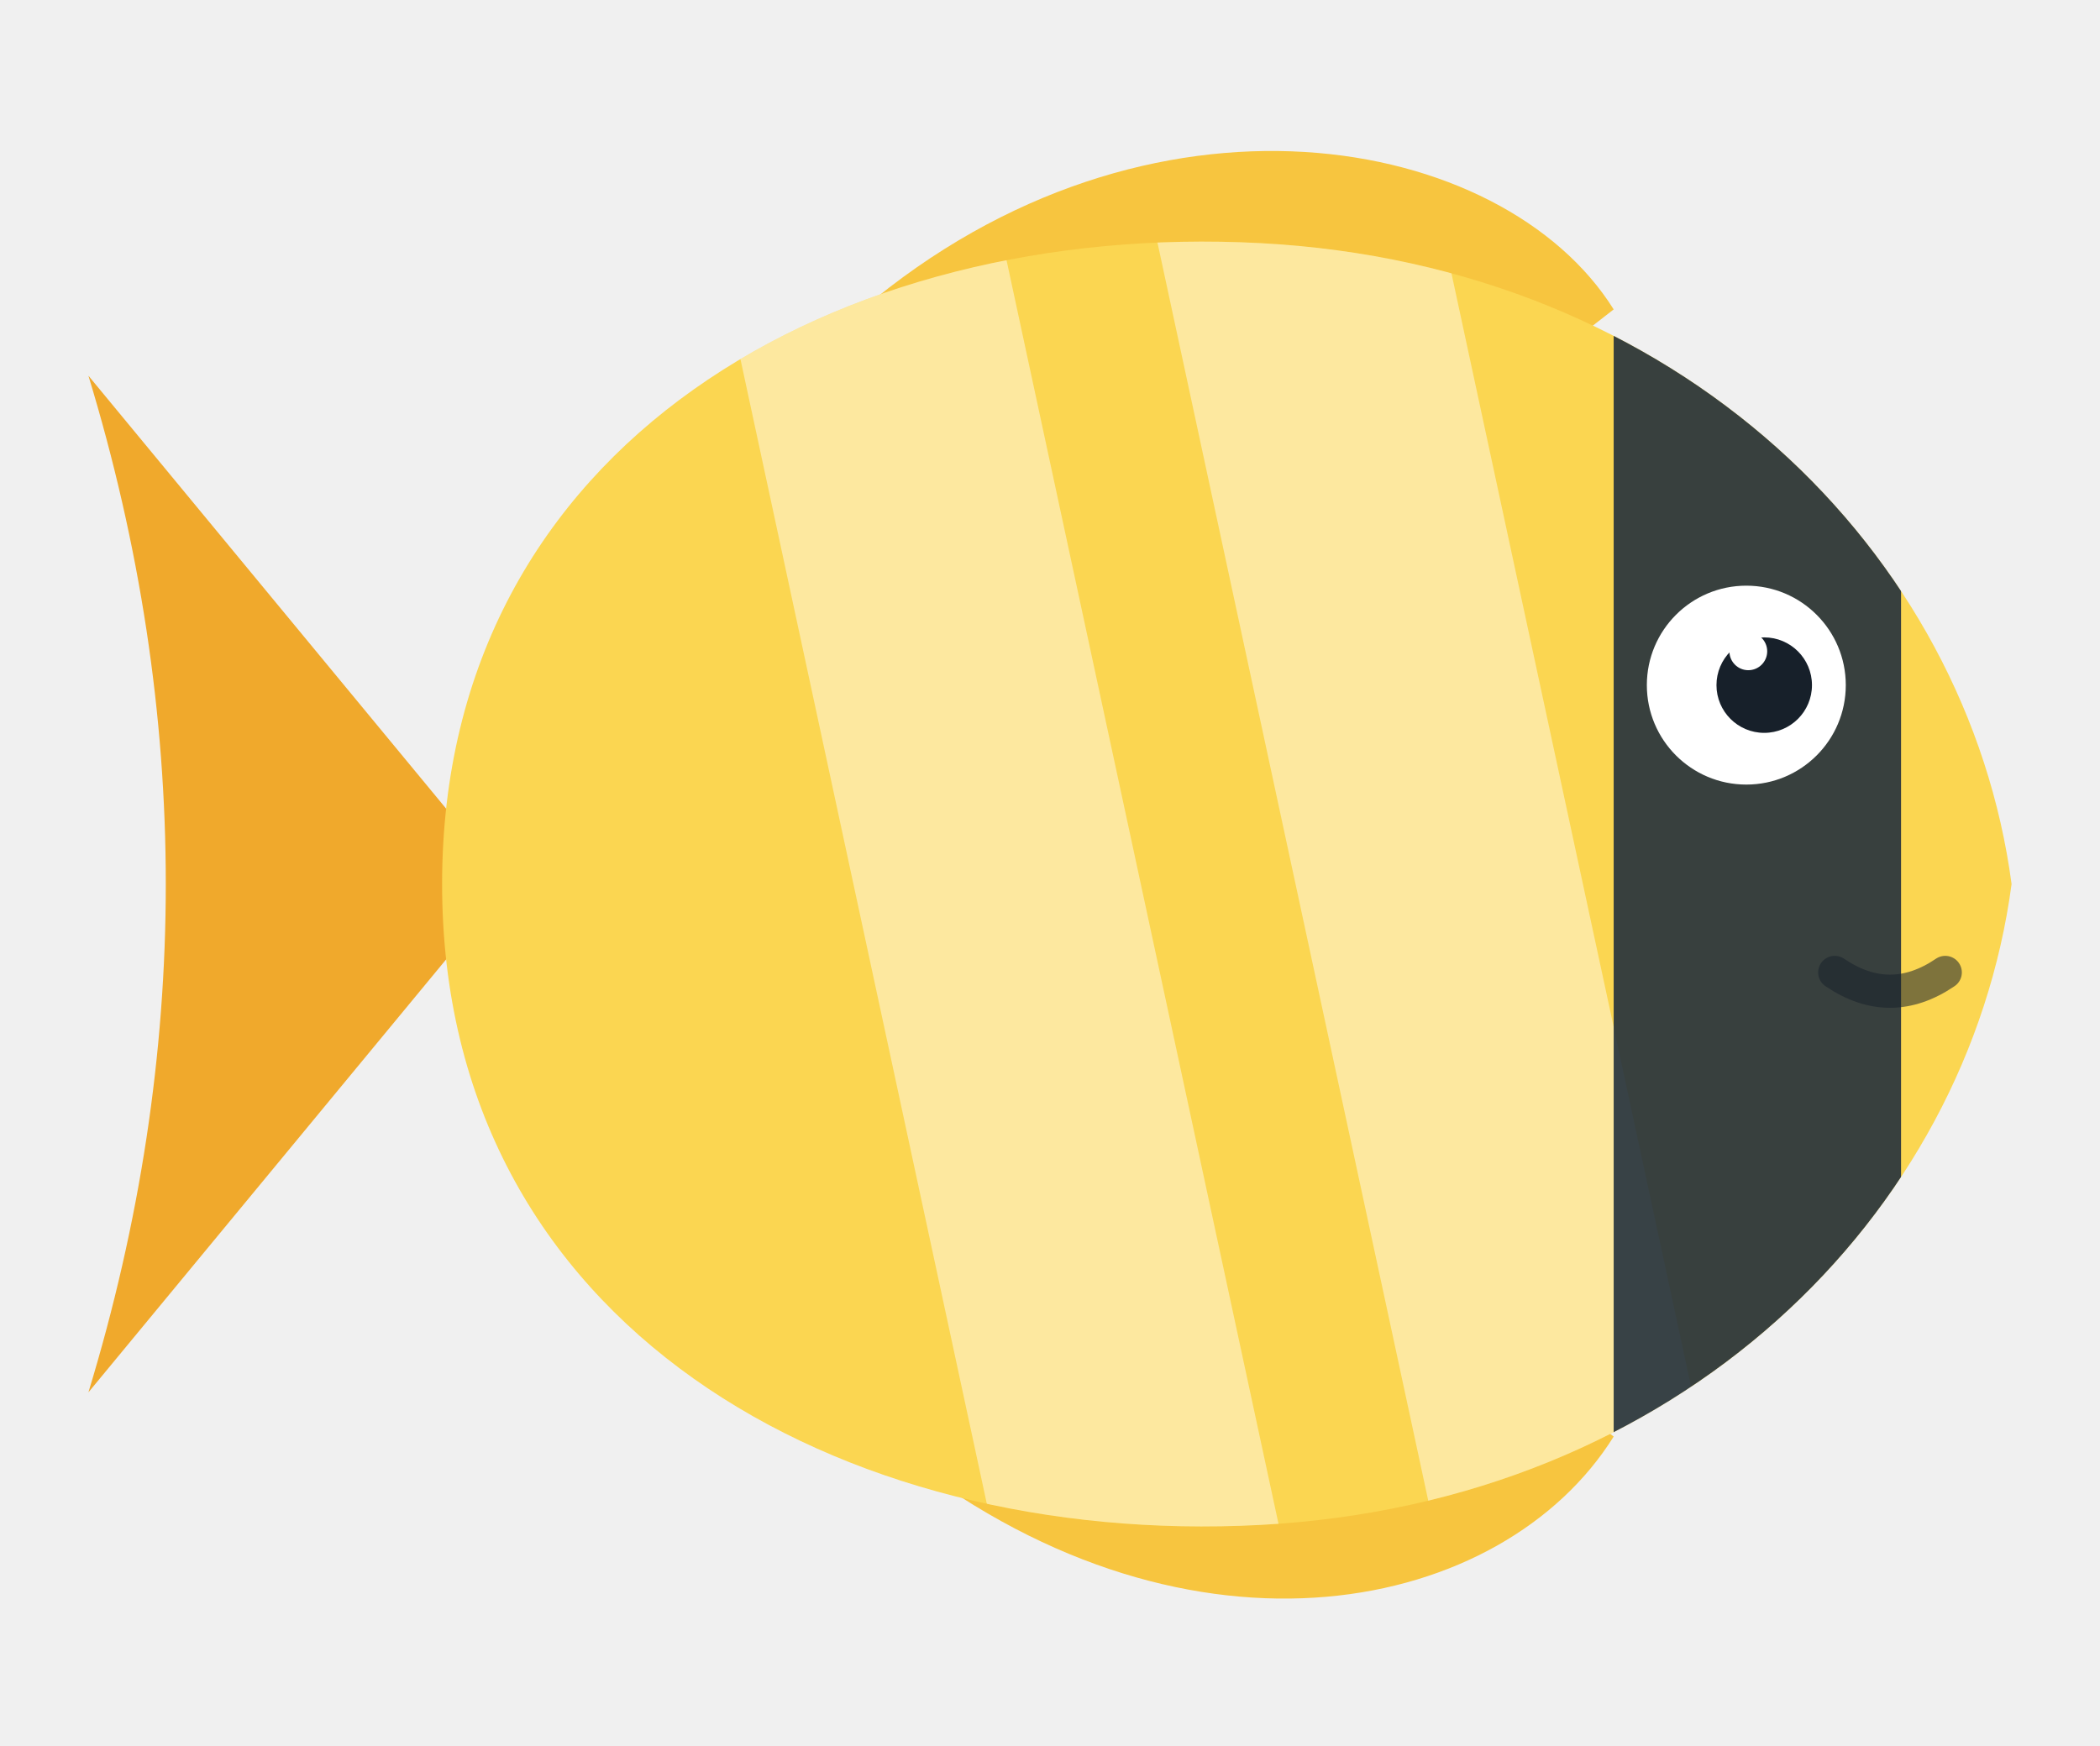
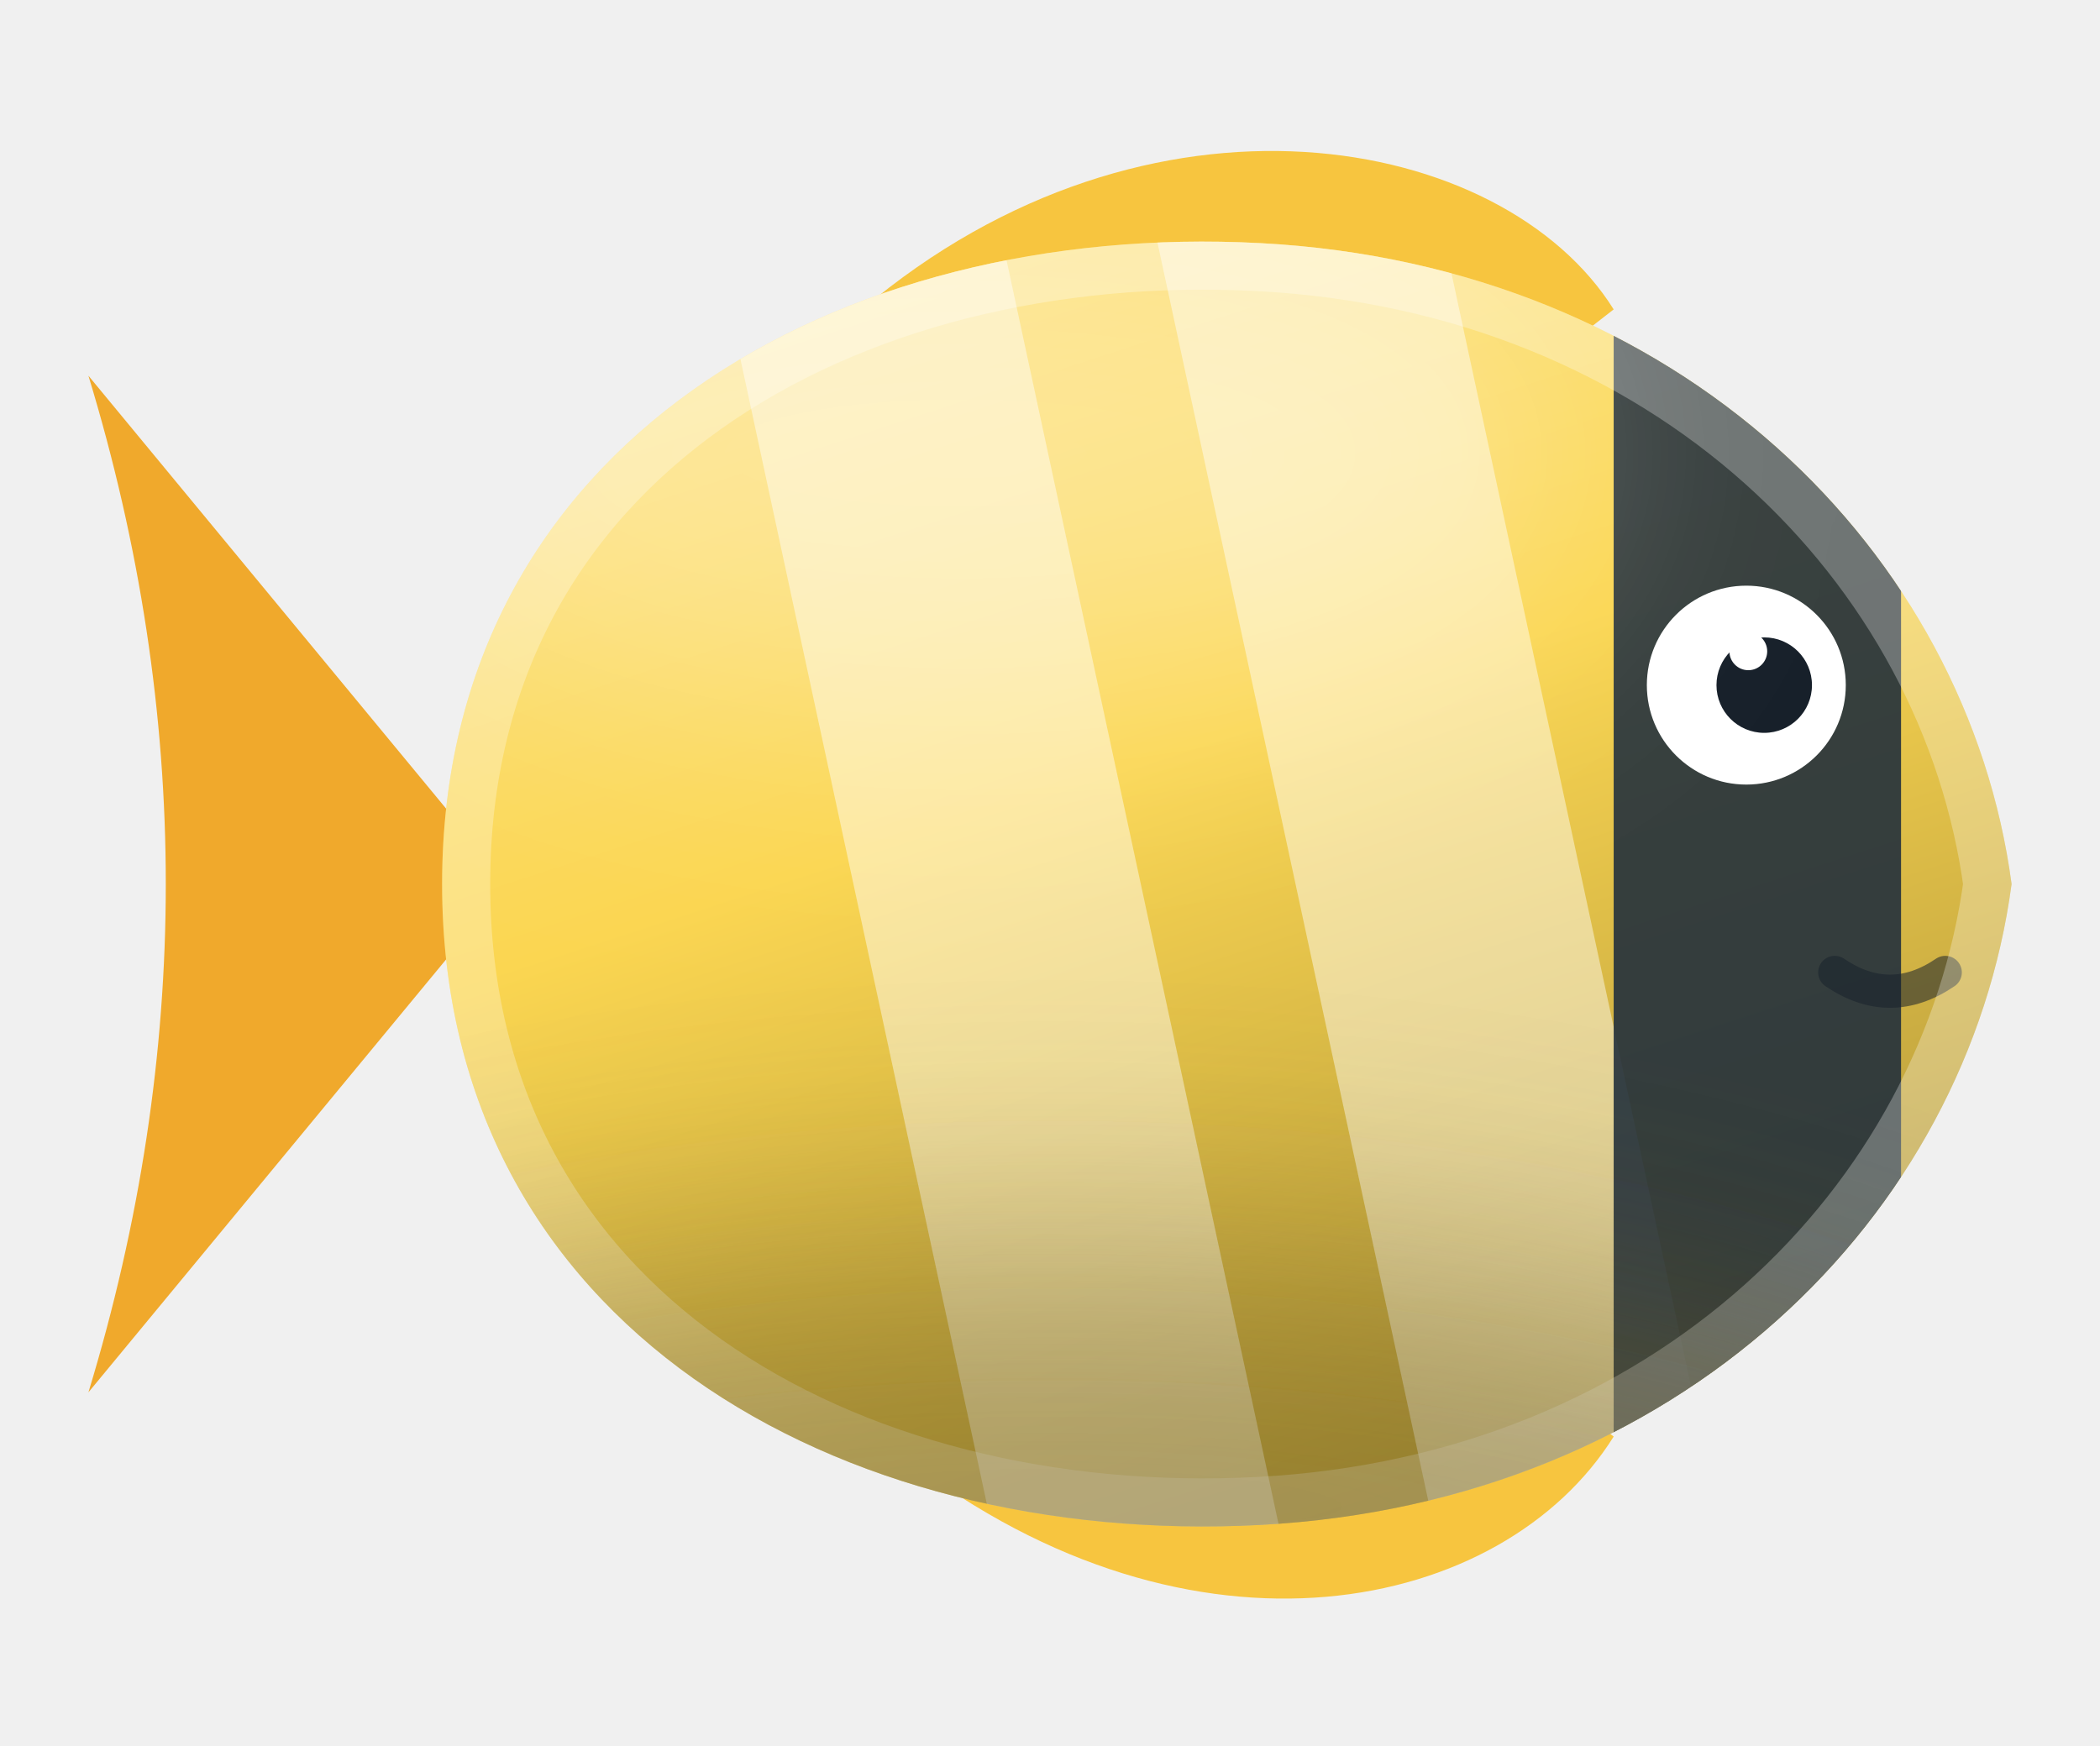
<svg xmlns="http://www.w3.org/2000/svg" viewBox="0 0 190 158" width="570" height="474">
  <defs>
    <clipPath id="c">
      <path d="M40,80 C40,40 76,20 114,22 C152,24 178,50 182,80 C178,110 152,136 114,138 C76,140 40,120 40,80 Z" />
    </clipPath>
+     <linearGradient id="vol" x1="0.15" y1="0" x2="0.55" y2="1">
+       <stop offset="0" stop-color="#fce285" />
+       <stop offset="0.45" stop-color="#fbd651" />
+       <stop offset="1" stop-color="#b09639" />
+     </linearGradient>
+     <filter id="soft" x="-60%" y="-60%" width="220%" height="220%">
+       <feGaussianBlur stdDeviation="11.1" />
+     </filter>
  </defs>
  <path d="M46,80 L8,34 Q22,80 8,126 Z" fill="#f0a92c" />
  <path d="M78,28 C104,6 136,12 146,28 L128,42 Z" fill="#f7c53f" />
  <path d="M82,132 C108,152 136,146 146,130 L128,116 Z" fill="#f7c53f" />
-   <path d="M40,80 C40,40 76,20 114,22 C152,24 178,50 182,80 C178,110 152,136 114,138 C76,140 40,120 40,80 Z" fill="#fbd651" />
+   <path d="M40,80 C40,40 76,20 114,22 C152,24 178,50 182,80 C178,110 152,136 114,138 C76,140 40,120 40,80 Z" fill="url(#vol)" />
  <g clip-path="url(#c)">
    <path d="M60,0 L86,0 L120,158 L94,158 Z" fill="#fff" opacity=".45" />
    <path d="M100,0 L126,0 L160,158 L134,158 Z" fill="#fff" opacity=".45" />
    <path d="M146,0 L172,0 L172,158 L146,158 Z" fill="#22303c" opacity=".9" />
  </g>
  <circle cx="158" cy="62" r="9" fill="#fff" />
  <circle cx="159.62" cy="62" r="4.32" fill="#17202a" />
  <circle cx="158.18" cy="58.94" r="1.71" fill="#fff" />
  <path d="M166,88 q5,3.4 10,0" fill="none" stroke="#17202a" stroke-width="3" stroke-linecap="round" opacity=".55" />
+   <g clip-path="url(#c)">
+     <path d="M40,80 C40,40 76,20 114,22 C152,24 178,50 182,80 C178,110 152,136 114,138 C76,140 40,120 40,80 Z" fill="none" stroke="#ffffff" stroke-width="8.7" opacity=".28" />
+     <ellipse cx="87" cy="41" rx="57" ry="24" fill="#ffffff" opacity=".26" filter="url(#soft)" />
+     <ellipse cx="95" cy="167" rx="118" ry="54" fill="#716024" opacity=".42" filter="url(#soft)" />
+   </g>
</svg>
